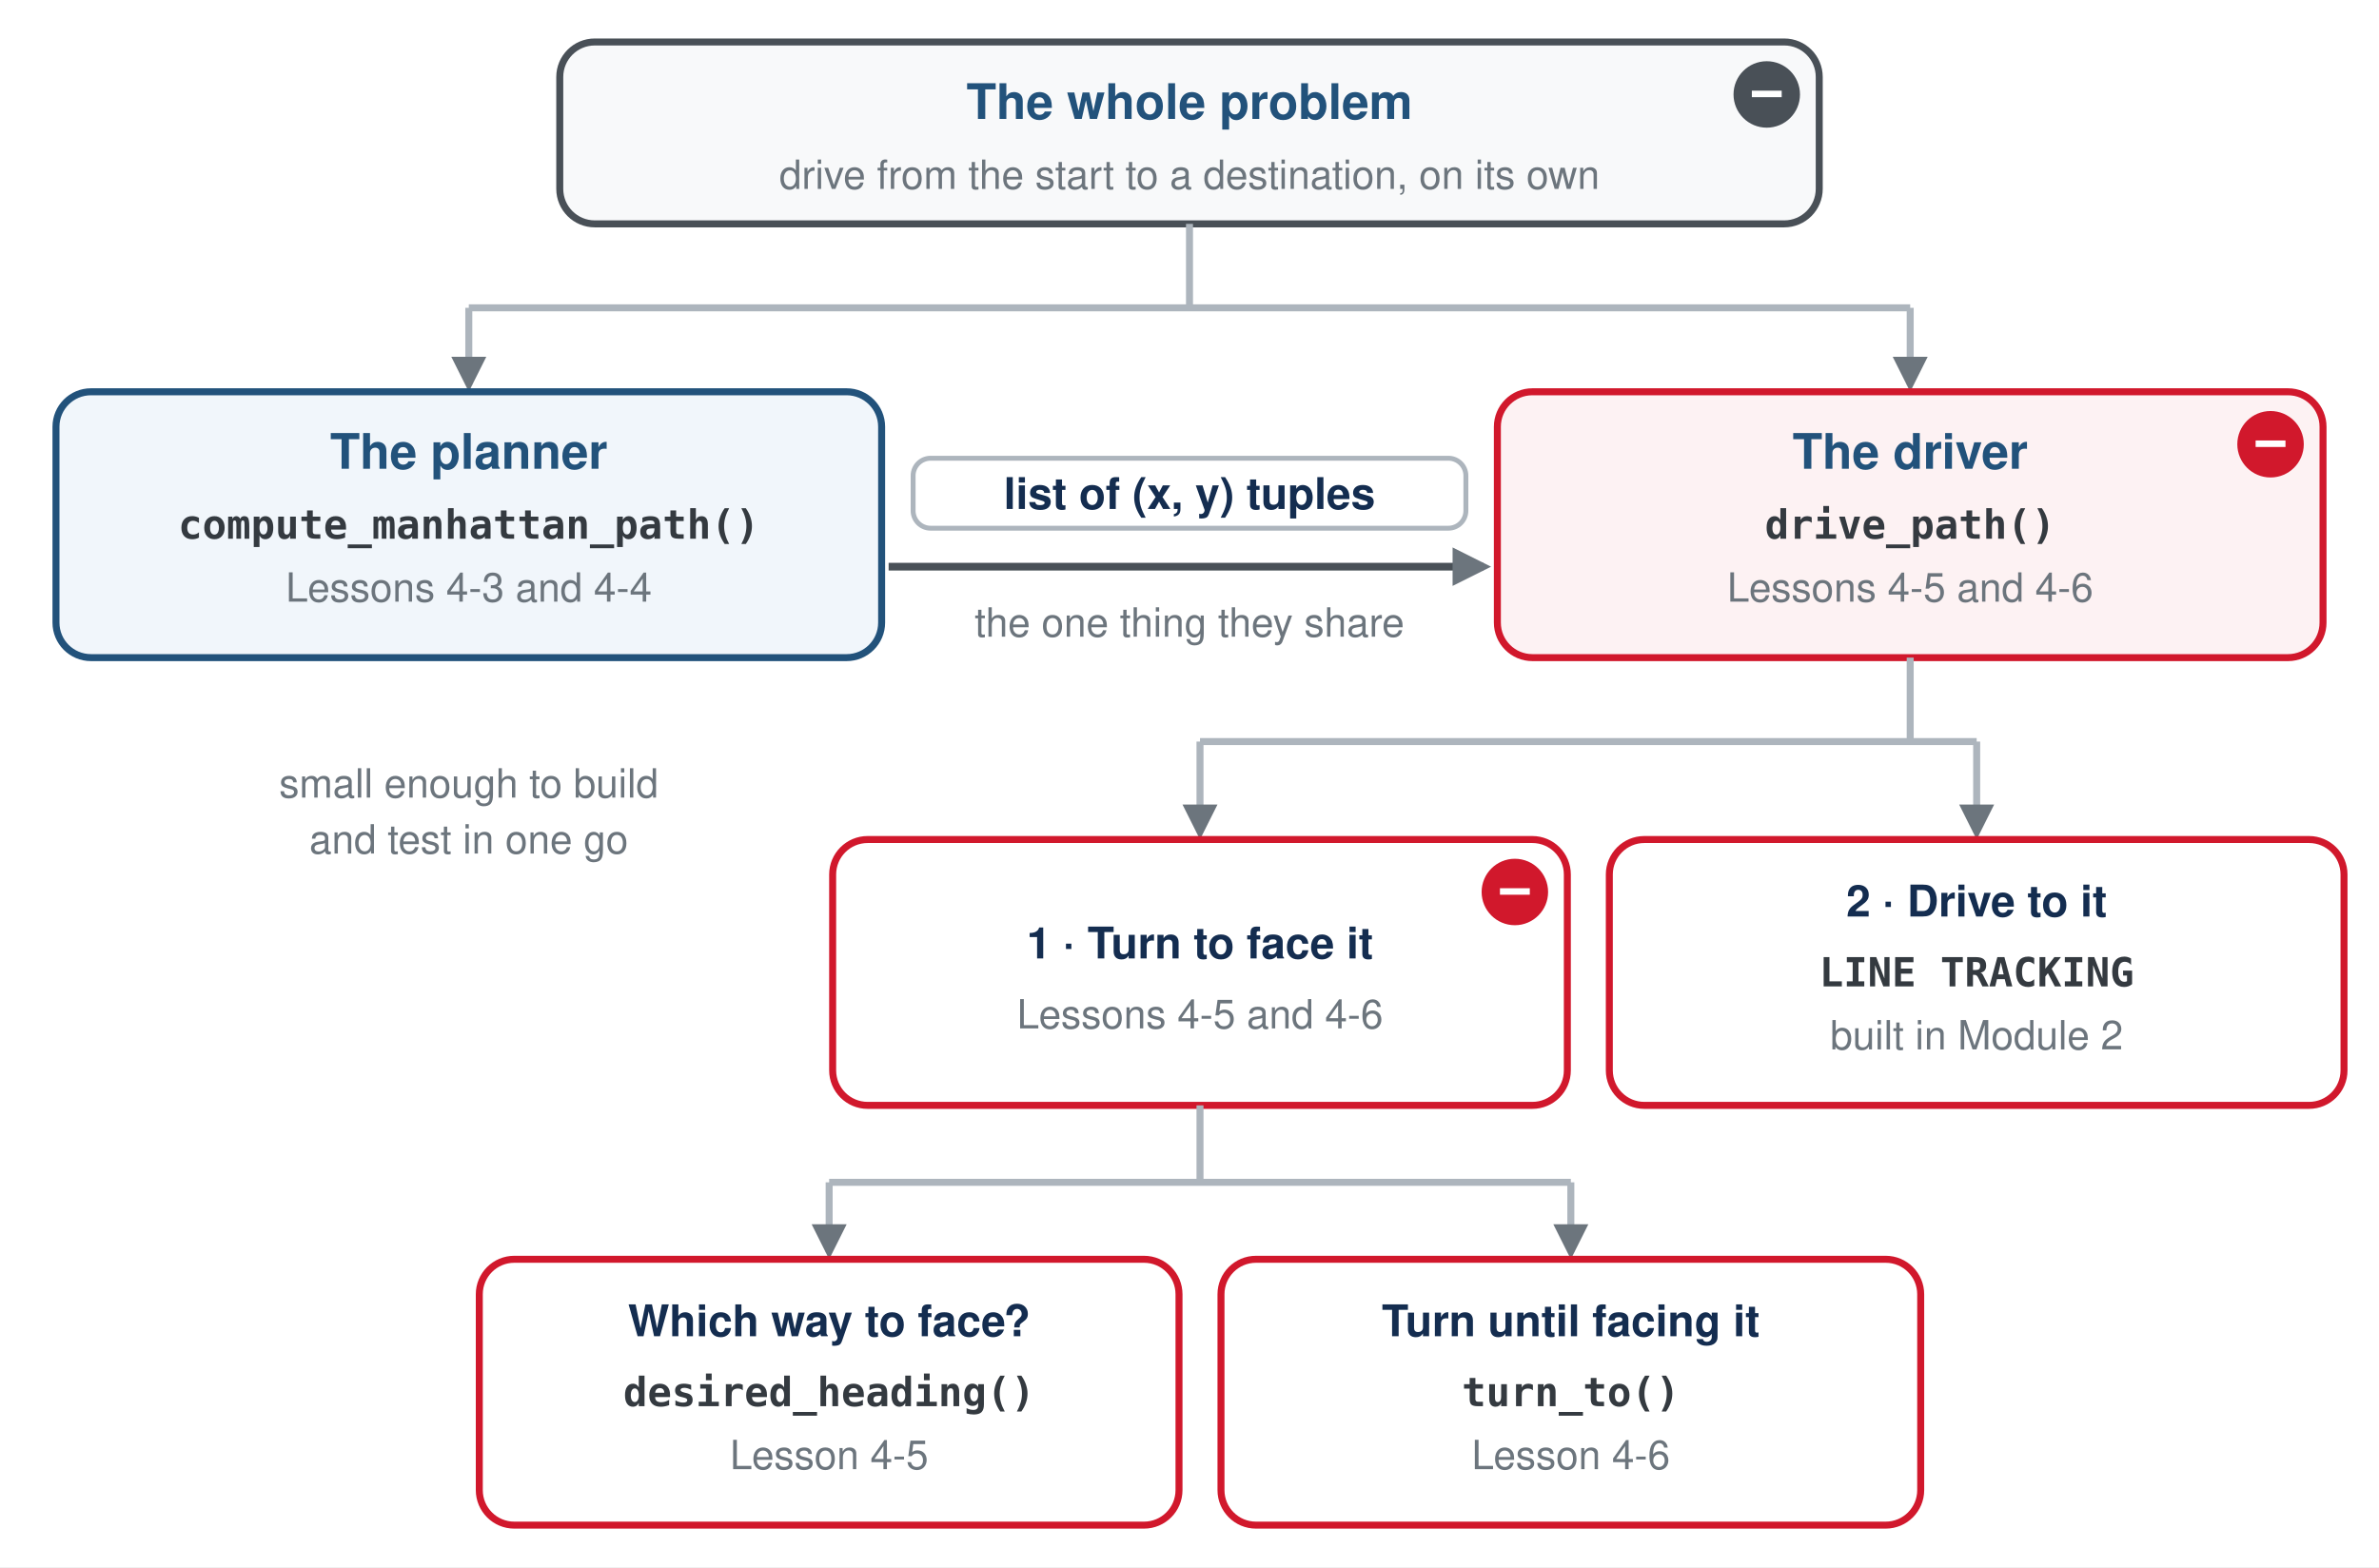
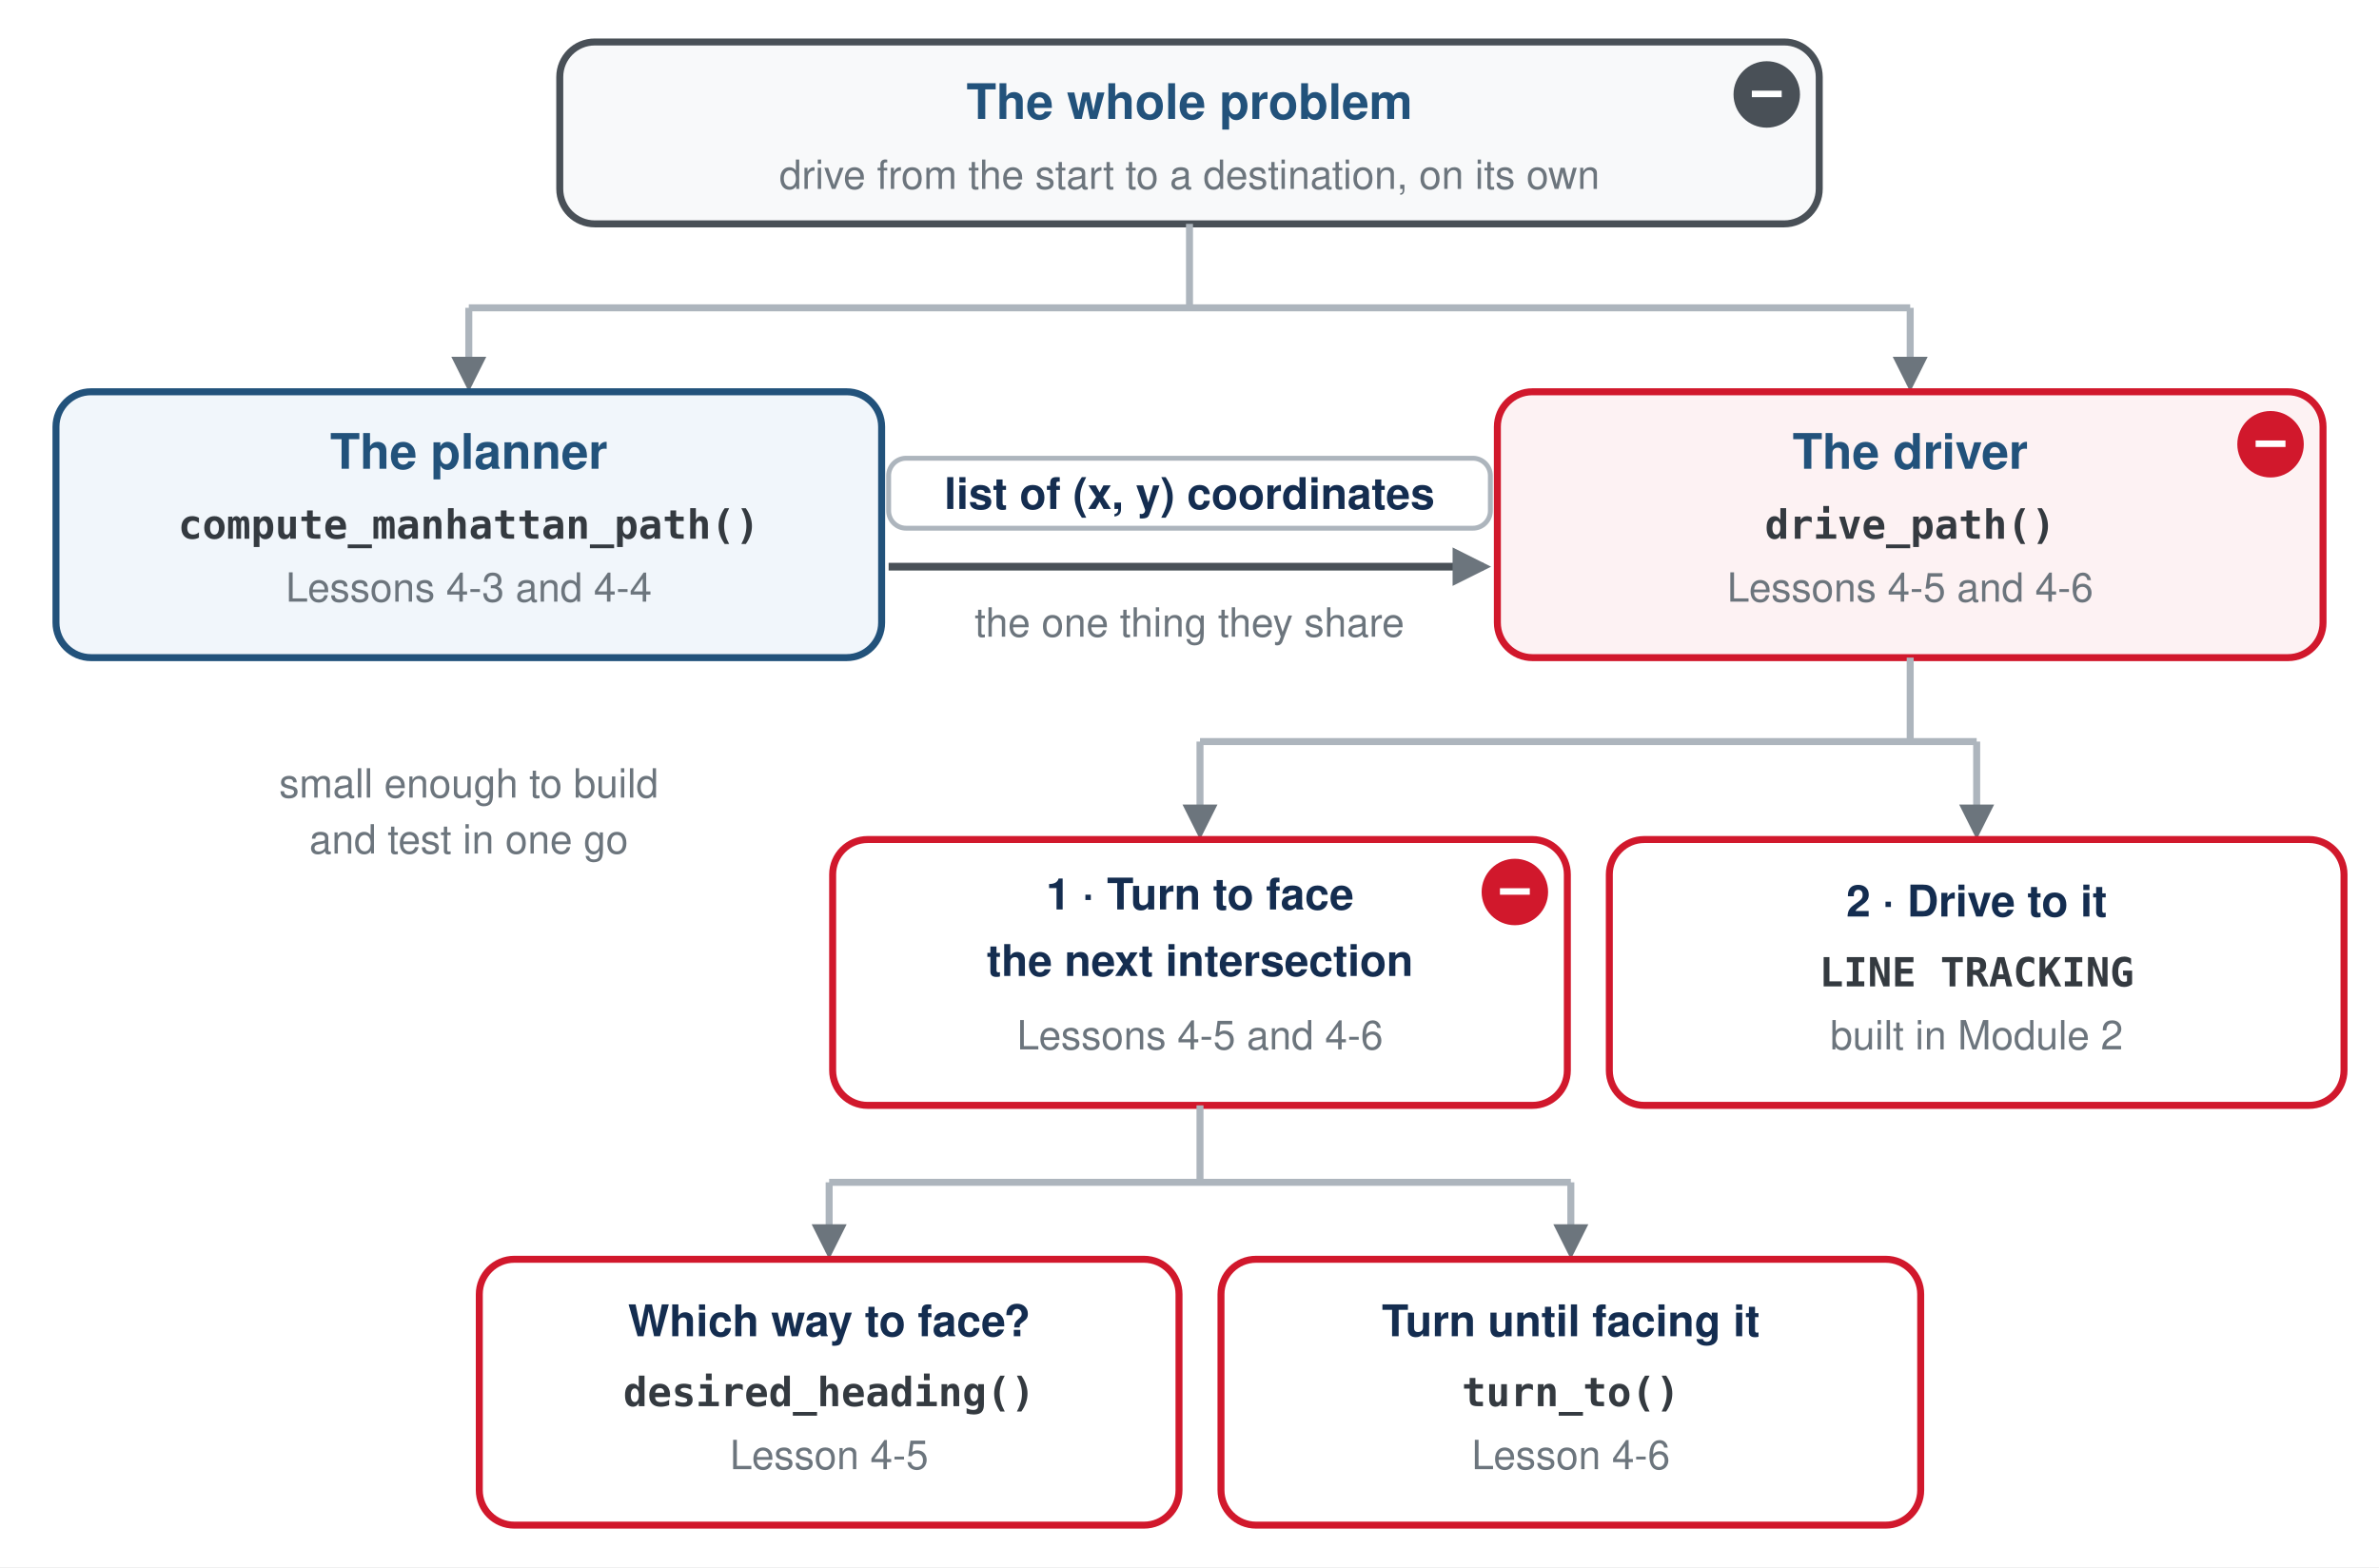
<svg xmlns="http://www.w3.org/2000/svg" viewBox="0 0 680 448" width="680" height="448" role="img" aria-labelledby="fT fD">
  <style>
    .h   { font-family: Montserrat, Helvetica, Arial, sans-serif; font-size: 14px; font-weight: 700; fill: #22527B; }
    .n   { font-family: Montserrat, Helvetica, Arial, sans-serif; font-size: 12.5px; fill: #343A40; }
    .nb  { font-family: Montserrat, Helvetica, Arial, sans-serif; font-size: 12.5px; font-weight: 700; fill: #142D50; }
    .sm  { font-family: Montserrat, Helvetica, Arial, sans-serif; font-size: 11.5px; fill: #6C757D; }
    .ax  { font-family: Montserrat, Helvetica, Arial, sans-serif; font-size: 12px; font-weight: 700; fill: #6C757D; }
    .m   { font-family: ui-monospace, SFMono-Regular, Menlo, Consolas, monospace; font-size: 12.5px; font-weight: 700; fill: #142D50; }
    .ms  { font-family: ui-monospace, SFMono-Regular, Menlo, Consolas, monospace; font-size: 11.5px; font-weight: 600; fill: #343A40; }
  </style>
  <defs>
    <marker id="aB" viewBox="0 0 10 10" refX="8" refY="5" markerWidth="5" markerHeight="5" orient="auto-start-reverse">
      <path d="M0,0 L10,5 L0,10 z" fill="#22527B" />
    </marker>
    <marker id="aW" viewBox="0 0 10 10" refX="7" refY="5" markerWidth="4" markerHeight="4" orient="auto">
      <path d="M0,0 L10,5 L0,10 z" fill="#FFFFFF" />
    </marker>
    <marker id="aG" viewBox="0 0 10 10" refX="8" refY="5" markerWidth="5" markerHeight="5" orient="auto-start-reverse">
      <path d="M0,0 L10,5 L0,10 z" fill="#6C757D" />
    </marker>
    <marker id="aR" viewBox="0 0 10 10" refX="8" refY="5" markerWidth="5" markerHeight="5" orient="auto-start-reverse">
      <path d="M0,0 L10,5 L0,10 z" fill="#D1182C" />
    </marker>
    <marker id="aGr" viewBox="0 0 10 10" refX="8" refY="5" markerWidth="5" markerHeight="5" orient="auto-start-reverse">
      <path d="M0,0 L10,5 L0,10 z" fill="#2E7D32" />
    </marker>
    <marker id="pcArr" viewBox="0 0 10 10" refX="8" refY="5" markerWidth="7" markerHeight="7" orient="auto-start-reverse">
      <path d="M0,0 L10,5 L0,10 z" fill="#6C757D" />
    </marker>
    <marker id="pcDim" viewBox="0 0 10 10" refX="5" refY="5" markerWidth="8" markerHeight="8" orient="auto-start-reverse">
      <path d="M0,1 L5,5 L0,9" fill="none" stroke="#142D50" stroke-width="1.6" />
    </marker>
    <g id="pcXRP" stroke-linejoin="round">
      <rect x="-59" y="-80" width="8" height="40" fill="#C3C8CD" stroke="#5F666D" stroke-width="1.3" />
      <rect x="51" y="-80" width="8" height="40" fill="#C3C8CD" stroke="#5F666D" stroke-width="1.3" />
      <rect x="-59" y="-46" width="118" height="75" rx="8" fill="#D3D7DB" fill-opacity="0.92" stroke="#5F666D" stroke-width="1.5" />
      <rect x="-50" y="-38" width="100" height="58" rx="4" fill="#E9ECEF" fill-opacity="0.85" stroke="#9AA1A8" stroke-width="0.8" />
      <circle cx="-49" cy="-79" r="10" fill="#C3C8CD" stroke="#5F666D" stroke-width="1.3" />
      <circle cx="49" cy="-79" r="10" fill="#C3C8CD" stroke="#5F666D" stroke-width="1.3" />
      <circle cx="-49" cy="-79" r="4.5" fill="#F1EBDD" stroke="#8A7E62" stroke-width="0.8" />
      <circle cx="49" cy="-79" r="4.5" fill="#F1EBDD" stroke="#8A7E62" stroke-width="0.8" />
      <rect x="-56" y="-21" width="11" height="42" rx="3.5" fill="#2B2B2B" />
      <rect x="45" y="-21" width="11" height="42" rx="3.5" fill="#2B2B2B" />
      <line x1="-50.5" y1="-17" x2="-50.5" y2="17" stroke="#6C757D" stroke-width="1" />
      <line x1="50.5" y1="-17" x2="50.5" y2="17" stroke="#6C757D" stroke-width="1" />
      <rect x="-40" y="-30" width="6" height="12" rx="2" fill="#F05A28" />
      <rect x="34" y="-30" width="6" height="12" rx="2" fill="#F05A28" />
      <rect x="-24" y="-42" width="48" height="37" rx="2" fill="#D1182C" />
      <rect x="-6" y="-41" width="12" height="35" rx="1" fill="#2B2B2B" />
      <rect x="-26" y="22" width="15" height="13" rx="1.5" fill="#2B2B2B" />
      <rect x="-34" y="24" width="8" height="26" rx="2" fill="#AEB4BA" stroke="#5F666D" stroke-width="1" />
      <rect x="-16" y="-58" width="32" height="13" rx="2" fill="#AEB4BA" stroke="#5F666D" stroke-width="1" />
      <rect x="-18" y="-65" width="36" height="8" rx="1.5" fill="#B5172A" />
      <circle cx="-8" cy="-68" r="5.5" fill="#E4E7EA" stroke="#868E96" stroke-width="1" />
      <circle cx="8" cy="-68" r="5.5" fill="#E4E7EA" stroke="#868E96" stroke-width="1" />
      <circle cx="-6.5" cy="-60" r="4" fill="#FFD43B" stroke="#142D50" stroke-width="1.4" />
      <circle cx="6.5" cy="-60" r="4" fill="#FFD43B" stroke="#142D50" stroke-width="1.4" />
      <circle cx="0" cy="0" r="5" fill="#FFFFFF" stroke="#142D50" stroke-width="1.8" />
      <circle cx="0" cy="0" r="1.8" fill="#142D50" />
    </g>
    <g id="pcGhost" fill="none" stroke="#343A40" stroke-width="1.4" stroke-dasharray="4 3">
      <path d="M -51 -46 V -72 M 51 -46 V -72 M -59 -36 V -79 M 59 -36 V -79 M -59 -46 H 59" />
      <circle cx="-49" cy="-79" r="10" />
      <circle cx="49" cy="-79" r="10" />
      <rect x="-18" y="-65" width="36" height="8" rx="1.5" />
      <circle cx="-6.5" cy="-60" r="4.5" fill="#FFFFFF" stroke="#D1182C" stroke-width="2.4" stroke-dasharray="none" />
      <circle cx="6.5" cy="-60" r="4.5" fill="#FFFFFF" stroke="#D1182C" stroke-width="2.4" stroke-dasharray="none" />
    </g>
  </defs>
  <rect width="680" height="448" fill="#FFFFFF" />
  <style>
    [data-parent] { transition: opacity .3s ease; }
    .hid { opacity: 0; visibility: hidden; }
    [data-expand] { cursor: pointer; }
    [data-expand]:hover rect.bx, [data-expand]:focus rect.bx { stroke-width: 3.5; }
    [data-expand]:focus { outline: none; }
    .ind-minus { display: none; }
    .open .ind-minus { display: inline; }
    .open .ind-plus { display: none; }
  </style>
  <g data-node="whole" data-expand="1" class="open" aria-label="The whole problem: show its parts">
    <rect class="bx" x="160" y="12" width="360" height="52" rx="10" fill="#F8F9FA" stroke="#495057" stroke-width="2" />
    <text class="h" x="340.0" y="34.0" text-anchor="middle">The whole problem</text>
    <text class="sm" x="340.0" y="54.0" text-anchor="middle">drive from the start to a destination, on its own</text>
    <circle cx="505" cy="27" r="9.5" fill="#495057" />
    <text class="ind-plus" x="505" y="32.5" text-anchor="middle" font-family="Arial" font-size="17" font-weight="700" fill="#FFFFFF">+</text>
    <text class="ind-minus" x="505" y="32.5" text-anchor="middle" font-family="Arial" font-size="17" font-weight="700" fill="#FFFFFF">−</text>
  </g>
  <g data-parent="whole">
    <line x1="340" y1="64" x2="340" y2="88" stroke="#ADB5BD" stroke-width="2" />
    <line x1="134.0" y1="88" x2="546.0" y2="88" stroke="#ADB5BD" stroke-width="2" />
    <line x1="134.0" y1="88" x2="134.0" y2="110" stroke="#ADB5BD" stroke-width="2" marker-end="url(#aG)" />
    <line x1="546.0" y1="88" x2="546.0" y2="110" stroke="#ADB5BD" stroke-width="2" marker-end="url(#aG)" />
  </g>
  <g data-parent="whole">
    <rect class="bx" x="16" y="112" width="236" height="76" rx="10" fill="#F1F6FB" stroke="#22527B" stroke-width="2" />
    <text class="h" x="134.0" y="134.0" text-anchor="middle">The planner</text>
    <text class="ms" x="134.0" y="154.0" text-anchor="middle">compute_manhattan_path()</text>
    <text class="sm" x="134.0" y="172.0" text-anchor="middle">Lessons 4-3 and 4-4</text>
  </g>
  <g data-parent="whole" data-node="driver" data-expand="1" class="open" aria-label="The driver: show its parts">
    <rect class="bx" x="428" y="112" width="236" height="76" rx="10" fill="#FDF2F3" stroke="#D1182C" stroke-width="2" />
    <text class="h" x="546.0" y="134.0" text-anchor="middle">The driver</text>
    <text class="ms" x="546.0" y="154.0" text-anchor="middle">drive_path()</text>
    <text class="sm" x="546.0" y="172.0" text-anchor="middle">Lessons 4-5 and 4-6</text>
    <circle cx="649" cy="127" r="9.5" fill="#D1182C" />
    <text class="ind-plus" x="649" y="132.5" text-anchor="middle" font-family="Arial" font-size="17" font-weight="700" fill="#FFFFFF">+</text>
    <text class="ind-minus" x="649" y="132.5" text-anchor="middle" font-family="Arial" font-size="17" font-weight="700" fill="#FFFFFF">−</text>
  </g>
  <g data-parent="whole">
    <line x1="254" y1="162" x2="424" y2="162" stroke="#495057" stroke-width="2.2" marker-end="url(#aG)" />
-     <rect x="261.0" y="131" width="158" height="20" rx="5" fill="#FFFFFF" stroke="#ADB5BD" stroke-width="1.4" />
-     <text class="nb" x="340" y="145.5" text-anchor="middle">list of (x, y) tuples</text>
+     <rect x="254.0" y="131" width="172" height="20" rx="5" fill="#FFFFFF" stroke="#ADB5BD" stroke-width="1.4" />
+     <text class="nb" x="340" y="145.5" text-anchor="middle">list of (x, y) coordinates</text>
    <text class="sm" x="340" y="182" text-anchor="middle">the one thing they share</text>
    <text class="sm" x="134.0" y="228" text-anchor="middle">small enough to build</text>
    <text class="sm" x="134.0" y="244" text-anchor="middle">and test in one go</text>
  </g>
  <g data-parent="driver">
    <line x1="546.0" y1="188" x2="546.0" y2="212" stroke="#ADB5BD" stroke-width="2" />
    <line x1="343.0" y1="212" x2="565.0" y2="212" stroke="#ADB5BD" stroke-width="2" />
    <line x1="343.0" y1="212" x2="343.0" y2="238" stroke="#ADB5BD" stroke-width="2" marker-end="url(#aG)" />
    <line x1="565.0" y1="212" x2="565.0" y2="238" stroke="#ADB5BD" stroke-width="2" marker-end="url(#aG)" />
  </g>
-   <g data-parent="driver" data-node="turn" data-expand="1" class="open" aria-label="1 · Turn to face it: show its parts">
+   <g data-parent="driver" data-node="turn" data-expand="1" class="open" aria-label="1 · Turn to face the next intersection: show its parts">
    <rect class="bx" x="238" y="240" width="210" height="76" rx="10" fill="#FFFFFF" stroke="#D1182C" stroke-width="2" />
-     <text class="nb" x="343.0" y="274.0" text-anchor="middle">1 · Turn to face it</text>
-     <text class="sm" x="343.0" y="294.0" text-anchor="middle">Lessons 4-5 and 4-6</text>
+     <text class="nb" x="343.0" y="260.0" text-anchor="middle">1 · Turn to face</text>
+     <text class="nb" x="343.0" y="279.0" text-anchor="middle">the next intersection</text>
+     <text class="sm" x="343.0" y="300.0" text-anchor="middle">Lessons 4-5 and 4-6</text>
    <circle cx="433" cy="255" r="9.5" fill="#D1182C" />
    <text class="ind-plus" x="433" y="260.5" text-anchor="middle" font-family="Arial" font-size="17" font-weight="700" fill="#FFFFFF">+</text>
    <text class="ind-minus" x="433" y="260.5" text-anchor="middle" font-family="Arial" font-size="17" font-weight="700" fill="#FFFFFF">−</text>
  </g>
  <g data-parent="driver">
    <rect class="bx" x="460" y="240" width="210" height="76" rx="10" fill="#FFFFFF" stroke="#D1182C" stroke-width="2" />
    <text class="nb" x="565.0" y="262.0" text-anchor="middle">2 · Drive to it</text>
    <text class="ms" x="565.0" y="282.0" text-anchor="middle">LINE TRACKING</text>
    <text class="sm" x="565.0" y="300.0" text-anchor="middle">built in Module 2</text>
  </g>
  <g data-parent="turn">
    <line x1="343.0" y1="316" x2="343.0" y2="338" stroke="#ADB5BD" stroke-width="2" />
    <line x1="237.0" y1="338" x2="449.0" y2="338" stroke="#ADB5BD" stroke-width="2" />
    <line x1="237.0" y1="338" x2="237.0" y2="358" stroke="#ADB5BD" stroke-width="2" marker-end="url(#aG)" />
    <line x1="449.0" y1="338" x2="449.0" y2="358" stroke="#ADB5BD" stroke-width="2" marker-end="url(#aG)" />
  </g>
  <g data-parent="turn">
    <rect class="bx" x="137.0" y="360" width="200" height="76" rx="10" fill="#FFFFFF" stroke="#D1182C" stroke-width="2" />
    <text class="nb" x="237.0" y="382.0" text-anchor="middle">Which way to face?</text>
    <text class="ms" x="237.0" y="402.0" text-anchor="middle">desired_heading()</text>
    <text class="sm" x="237.0" y="420.0" text-anchor="middle">Lesson 4-5</text>
  </g>
  <g data-parent="turn">
    <rect class="bx" x="349.0" y="360" width="200" height="76" rx="10" fill="#FFFFFF" stroke="#D1182C" stroke-width="2" />
    <text class="nb" x="449.0" y="382.0" text-anchor="middle">Turn until facing it</text>
    <text class="ms" x="449.0" y="402.0" text-anchor="middle">turn_to()</text>
    <text class="sm" x="449.0" y="420.0" text-anchor="middle">Lesson 4-6</text>
  </g>
</svg>
